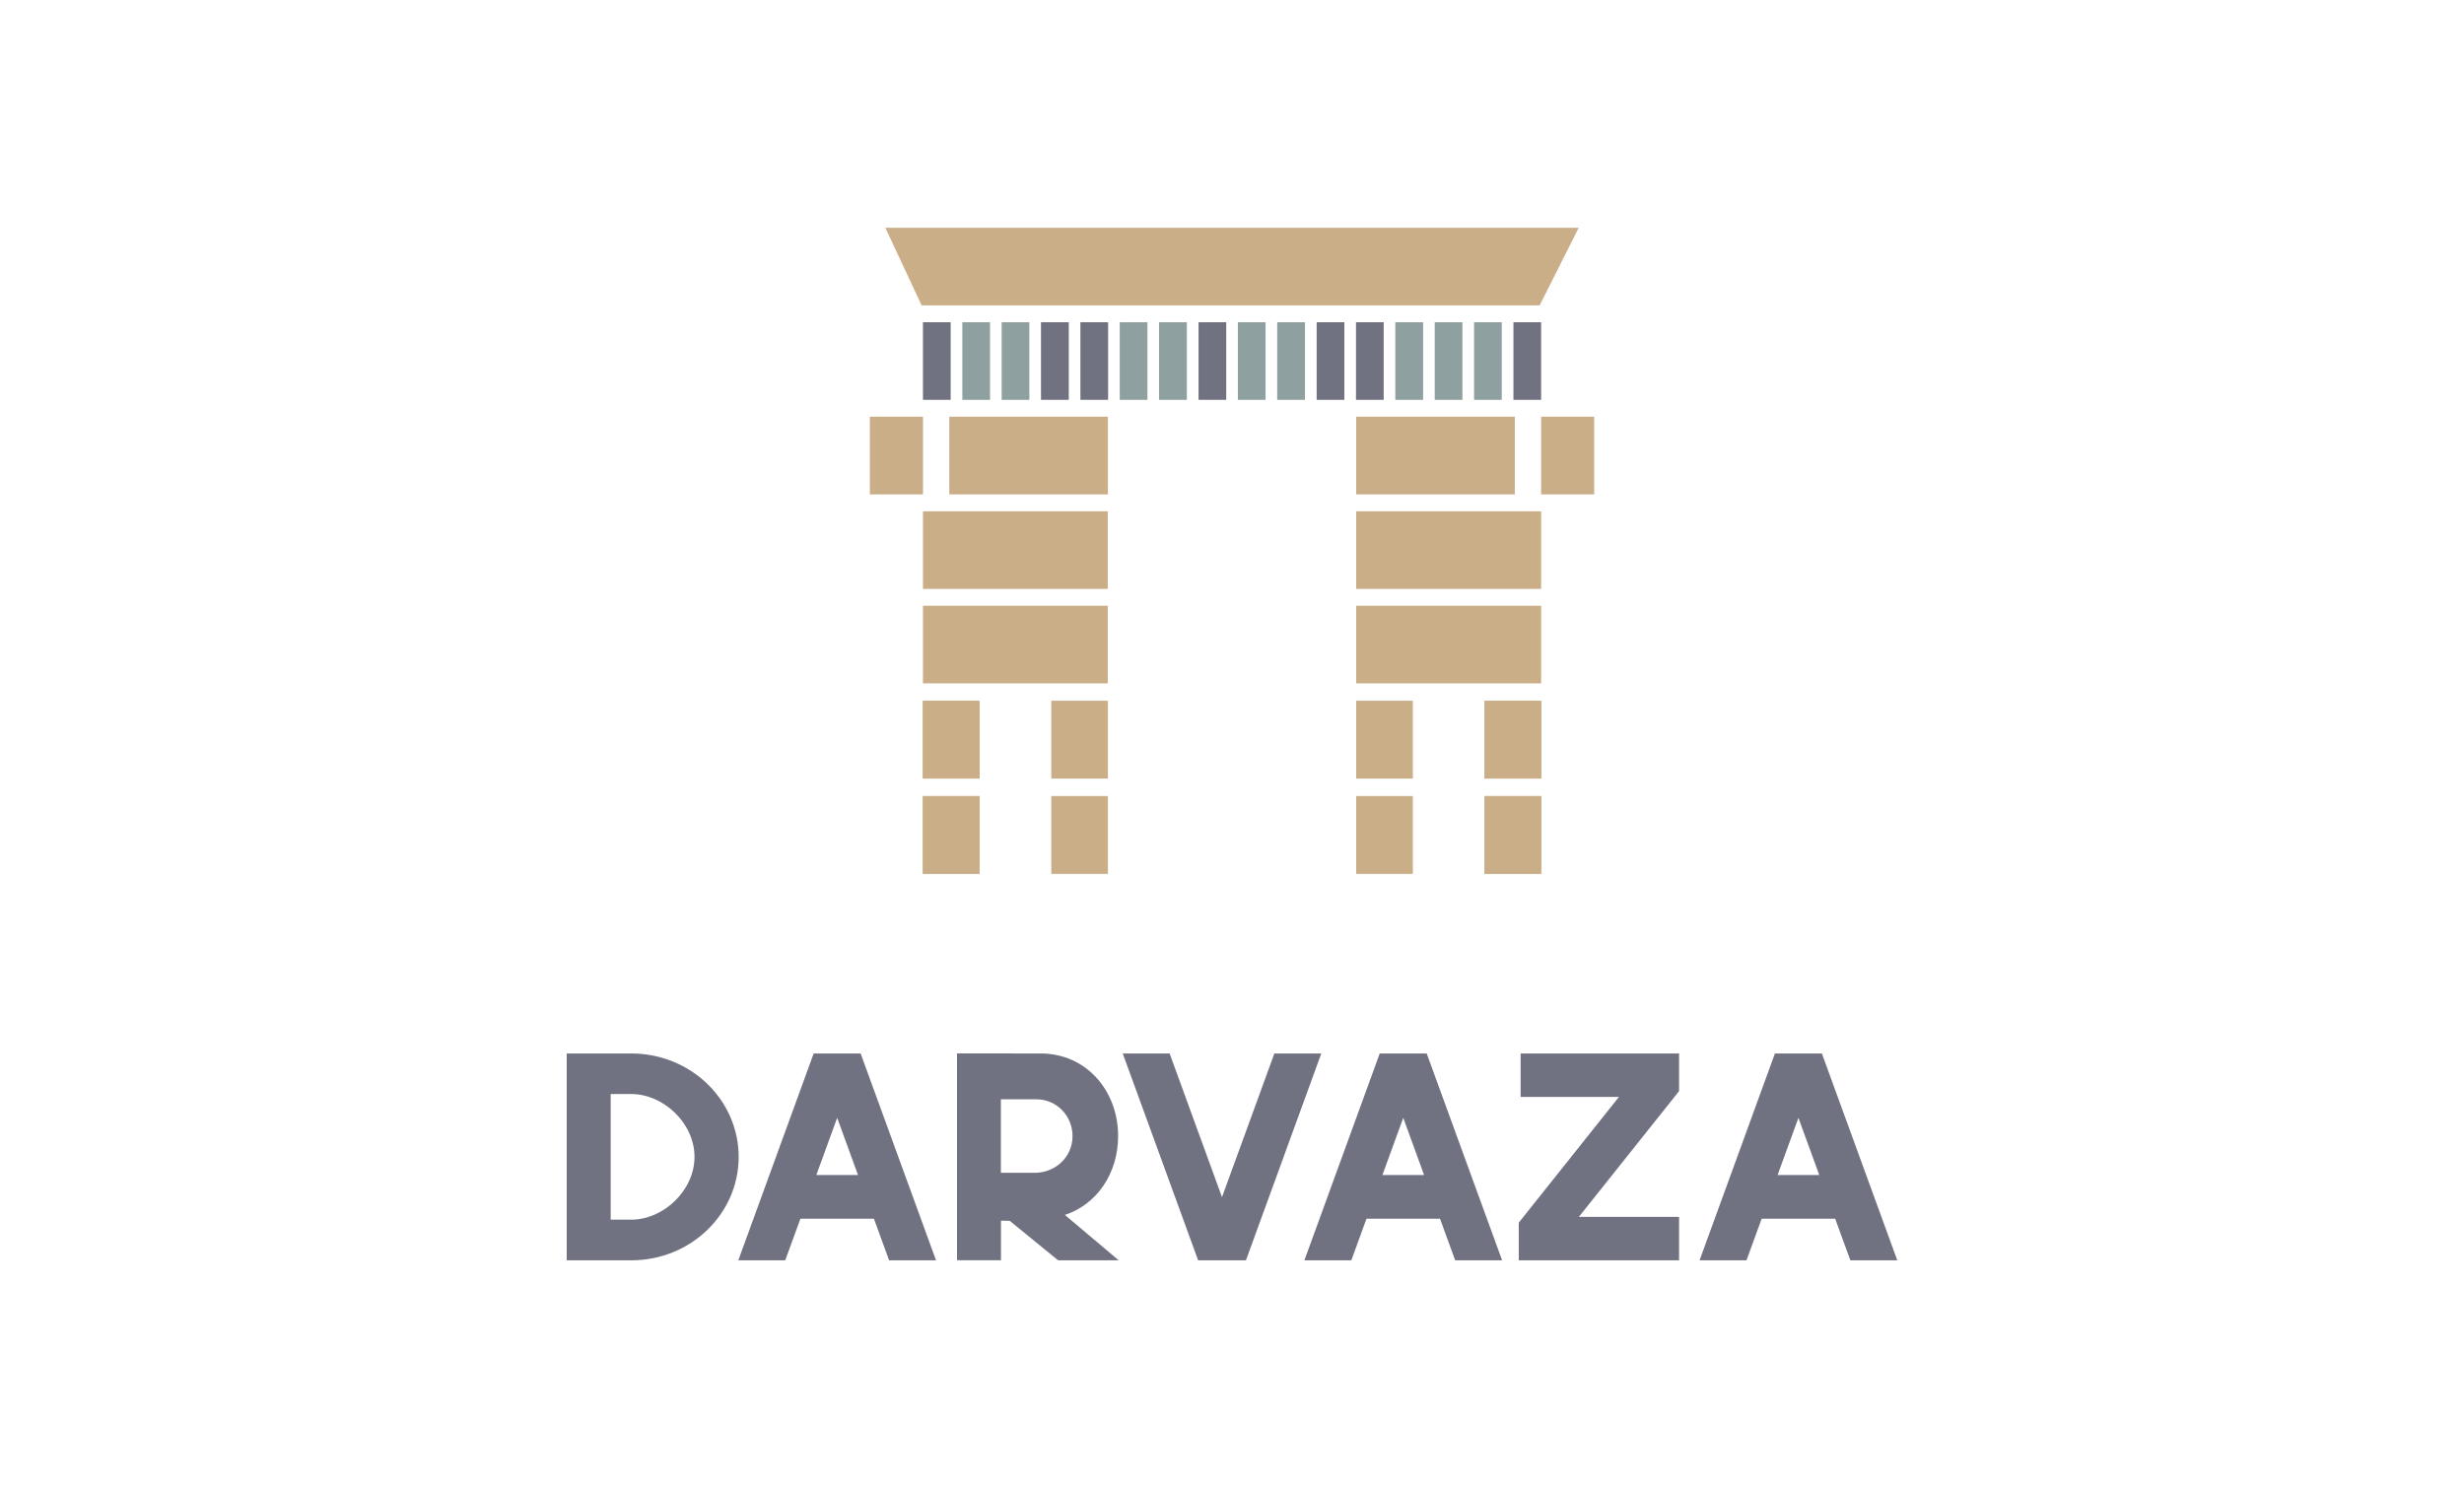
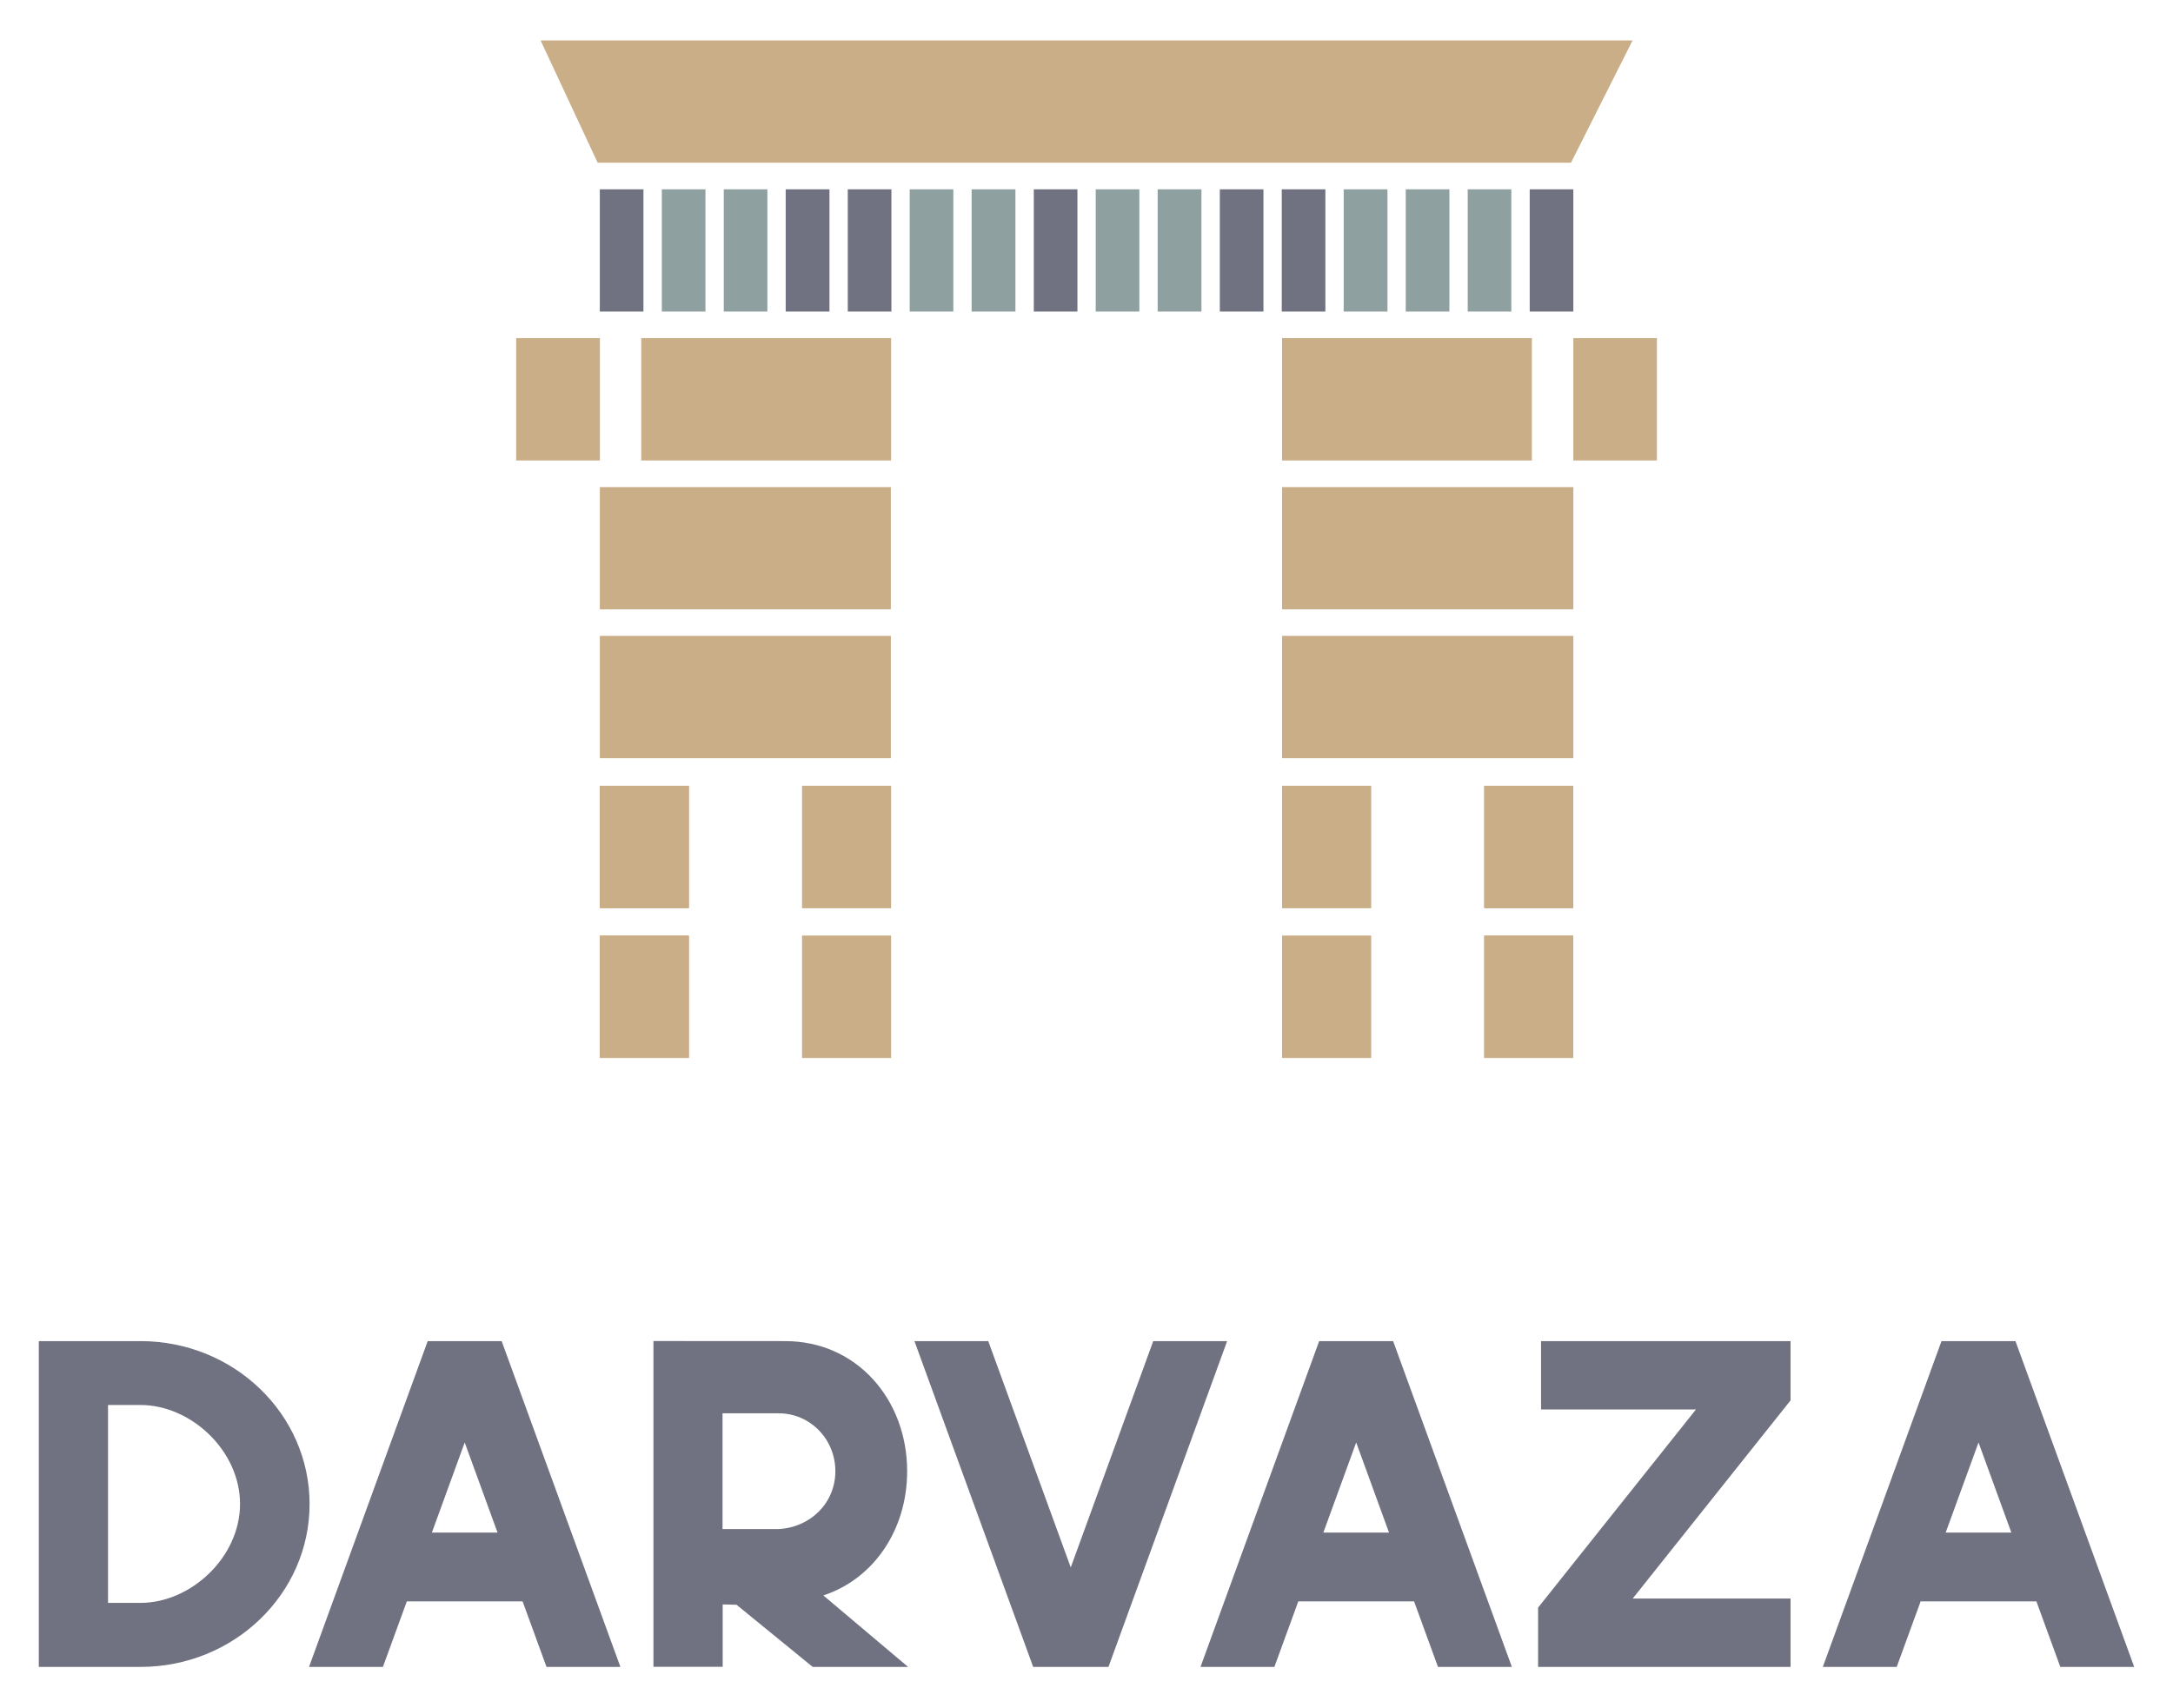
- <svg xmlns="http://www.w3.org/2000/svg" version="1.1" id="Layer_1" widht="500.302" height="500.302" x="0px" y="0px" viewBox="0 0 500 302" style="enable-background:new 0 0 500 302;" xml:space="preserve">
-   <style type="text/css">
+ <svg xmlns="http://www.w3.org/2000/svg" version="1.1" id="Layer_1" widht="500.302" height="220" x="0px" y="0px" viewBox="0 0 280 132.8" xml:space="preserve" width="280">
+   <defs id="defs261" />
+   <style type="text/css" id="style144">
	.st0{fill:#CAAE87;}
	.st1{fill:#707181;}
	.st2{fill:#8EA0A0;}
</style>
-   <g>
-     <g>
-       <polygon class="st0" points="312.43,61.97 187.01,61.97 179.66,46.22 320.36,46.22   " />
-       <rect x="187.29" y="103.77" class="st0" width="37.5" height="15.75" />
-       <rect x="187.29" y="122.94" class="st0" width="37.5" height="15.75" />
-       <rect x="187.29" y="142.26" class="st0" width="11.46" height="15.75" />
-       <rect x="213.36" y="142.26" class="st0" width="11.44" height="15.75" />
-       <rect x="187.29" y="161.58" class="st0" width="11.46" height="15.72" />
-       <rect x="213.36" y="161.58" class="st0" width="11.44" height="15.72" />
-       <rect x="275.2" y="84.57" class="st0" width="32.19" height="15.77" />
-       <rect x="312.73" y="84.57" class="st0" width="10.77" height="15.77" />
-       <rect x="176.51" y="84.57" class="st0" width="10.79" height="15.77" />
-       <rect x="192.63" y="84.57" class="st0" width="32.19" height="15.77" />
-       <rect x="275.2" y="103.77" class="st0" width="37.53" height="15.75" />
-       <rect x="275.2" y="122.94" class="st0" width="37.53" height="15.75" />
-       <rect x="275.2" y="142.26" class="st0" width="11.46" height="15.75" />
-       <rect x="301.26" y="142.26" class="st0" width="11.46" height="15.75" />
-       <rect x="275.2" y="161.58" class="st0" width="11.46" height="15.72" />
-       <rect x="301.26" y="161.58" class="st0" width="11.46" height="15.72" />
-       <g>
-         <rect x="187.29" y="65.4" class="st1" width="5.62" height="15.75" />
-         <rect x="195.28" y="65.4" class="st2" width="5.62" height="15.75" />
-         <rect x="203.26" y="65.4" class="st2" width="5.62" height="15.75" />
-         <rect x="211.24" y="65.4" class="st1" width="5.64" height="15.75" />
-         <rect x="219.24" y="65.4" class="st1" width="5.62" height="15.75" />
-         <rect x="227.22" y="65.4" class="st2" width="5.62" height="15.75" />
-         <rect x="235.2" y="65.4" class="st2" width="5.64" height="15.75" />
-         <rect x="243.21" y="65.4" class="st1" width="5.62" height="15.75" />
-         <rect x="251.19" y="65.4" class="st2" width="5.62" height="15.75" />
-         <rect x="259.17" y="65.4" class="st2" width="5.64" height="15.75" />
-         <rect x="267.18" y="65.4" class="st1" width="5.62" height="15.75" />
-         <rect x="275.16" y="65.4" class="st1" width="5.62" height="15.75" />
-         <rect x="283.14" y="65.4" class="st2" width="5.64" height="15.75" />
-         <rect x="291.14" y="65.4" class="st2" width="5.62" height="15.75" />
-         <rect x="299.12" y="65.4" class="st2" width="5.62" height="15.75" />
-         <rect x="307.11" y="65.4" class="st1" width="5.62" height="15.75" />
+   <g id="g256" transform="translate(-110,-84.6051)">
+     <g id="g238">
+       <polygon class="st0" points="320.36,46.22 312.43,61.97 187.01,61.97 179.66,46.22 " id="polygon146" />
+       <rect x="187.29" y="103.77" class="st0" width="37.5" height="15.75" id="rect148" />
+       <rect x="187.29" y="122.94" class="st0" width="37.5" height="15.75" id="rect150" />
+       <rect x="187.29" y="142.26" class="st0" width="11.46" height="15.75" id="rect152" />
+       <rect x="213.36" y="142.26" class="st0" width="11.44" height="15.75" id="rect154" />
+       <rect x="187.29" y="161.58" class="st0" width="11.46" height="15.72" id="rect156" />
+       <rect x="213.36" y="161.58" class="st0" width="11.44" height="15.72" id="rect158" />
+       <rect x="275.2" y="84.57" class="st0" width="32.19" height="15.77" id="rect160" />
+       <rect x="312.73" y="84.57" class="st0" width="10.77" height="15.77" id="rect162" />
+       <rect x="176.51" y="84.57" class="st0" width="10.79" height="15.77" id="rect164" />
+       <rect x="192.63" y="84.57" class="st0" width="32.19" height="15.77" id="rect166" />
+       <rect x="275.2" y="103.77" class="st0" width="37.53" height="15.75" id="rect168" />
+       <rect x="275.2" y="122.94" class="st0" width="37.53" height="15.75" id="rect170" />
+       <rect x="275.2" y="142.26" class="st0" width="11.46" height="15.75" id="rect172" />
+       <rect x="301.26" y="142.26" class="st0" width="11.46" height="15.75" id="rect174" />
+       <rect x="275.2" y="161.58" class="st0" width="11.46" height="15.72" id="rect176" />
+       <rect x="301.26" y="161.58" class="st0" width="11.46" height="15.72" id="rect178" />
+       <g id="g212">
+         <rect x="187.29" y="65.4" class="st1" width="5.62" height="15.75" id="rect180" />
+         <rect x="195.28" y="65.4" class="st2" width="5.62" height="15.75" id="rect182" />
+         <rect x="203.26" y="65.4" class="st2" width="5.62" height="15.75" id="rect184" />
+         <rect x="211.24" y="65.4" class="st1" width="5.64" height="15.75" id="rect186" />
+         <rect x="219.24" y="65.4" class="st1" width="5.62" height="15.75" id="rect188" />
+         <rect x="227.22" y="65.4" class="st2" width="5.62" height="15.75" id="rect190" />
+         <rect x="235.2" y="65.4" class="st2" width="5.64" height="15.75" id="rect192" />
+         <rect x="243.21" y="65.4" class="st1" width="5.62" height="15.75" id="rect194" />
+         <rect x="251.19" y="65.4" class="st2" width="5.62" height="15.75" id="rect196" />
+         <rect x="259.17" y="65.4" class="st2" width="5.64" height="15.75" id="rect198" />
+         <rect x="267.18" y="65.4" class="st1" width="5.62" height="15.75" id="rect200" />
+         <rect x="275.16" y="65.4" class="st1" width="5.62" height="15.75" id="rect202" />
+         <rect x="283.14" y="65.4" class="st2" width="5.64" height="15.75" id="rect204" />
+         <rect x="291.14" y="65.4" class="st2" width="5.62" height="15.75" id="rect206" />
+         <rect x="299.12" y="65.4" class="st2" width="5.62" height="15.75" id="rect208" />
+         <rect x="307.11" y="65.4" class="st1" width="5.62" height="15.75" id="rect210" />
      </g>
-       <rect x="187.29" y="142.26" class="st0" width="11.46" height="15.75" />
-       <rect x="301.26" y="142.26" class="st0" width="11.46" height="15.75" />
-       <rect x="187.29" y="161.58" class="st0" width="11.46" height="15.72" />
-       <rect x="301.26" y="161.58" class="st0" width="11.46" height="15.72" />
-       <rect x="275.2" y="142.26" class="st0" width="11.46" height="15.75" />
-       <rect x="301.26" y="142.26" class="st0" width="11.46" height="15.75" />
-       <rect x="275.2" y="161.58" class="st0" width="11.46" height="15.75" />
-       <rect x="301.26" y="161.58" class="st0" width="11.46" height="15.75" />
-       <rect x="187.29" y="142.26" class="st0" width="11.46" height="15.75" />
-       <rect x="213.36" y="142.26" class="st0" width="11.46" height="15.75" />
-       <rect x="187.29" y="161.58" class="st0" width="11.46" height="15.75" />
-       <rect x="213.36" y="161.58" class="st0" width="11.46" height="15.75" />
+       <rect x="187.29" y="142.26" class="st0" width="11.46" height="15.75" id="rect214" />
+       <rect x="301.26" y="142.26" class="st0" width="11.46" height="15.75" id="rect216" />
+       <rect x="187.29" y="161.58" class="st0" width="11.46" height="15.72" id="rect218" />
+       <rect x="301.26" y="161.58" class="st0" width="11.46" height="15.72" id="rect220" />
+       <rect x="275.2" y="142.26" class="st0" width="11.46" height="15.75" id="rect222" />
+       <rect x="301.26" y="142.26" class="st0" width="11.46" height="15.75" id="rect224" />
+       <rect x="275.2" y="161.58" class="st0" width="11.46" height="15.75" id="rect226" />
+       <rect x="301.26" y="161.58" class="st0" width="11.46" height="15.75" id="rect228" />
+       <rect x="187.29" y="142.26" class="st0" width="11.46" height="15.75" id="rect230" />
+       <rect x="213.36" y="142.26" class="st0" width="11.46" height="15.75" id="rect232" />
+       <rect x="187.29" y="161.58" class="st0" width="11.46" height="15.75" id="rect234" />
+       <rect x="213.36" y="161.58" class="st0" width="11.46" height="15.75" id="rect236" />
    </g>
-     <g>
-       <path class="st1" d="M118.46,213.81h0.44h9.2c12.03,0,21.79,9.4,21.79,20.99c0,11.59-9.75,20.99-21.79,20.99h-8.86h-0.79H115    v-41.98H118.46z M123.92,247.54h4.18c6.5,0,12.83-5.88,12.83-12.75c0-6.87-6.33-12.75-12.83-12.75h-4.18V247.54z" />
-       <path class="st1" d="M174.64,213.81l15.3,41.98h-9.52l-3.08-8.44h-14.92l-3.08,8.44h-9.52l15.29-41.98H174.64z M165.65,238.48    h8.46l-4.23-11.61L165.65,238.48z" />
-       <path class="st1" d="M211.18,213.81c9.2,0,15.71,7.51,15.71,16.77c0,7.51-4.28,13.86-10.8,16l10.92,9.21h-12.29l-9.82-8.01    l-1.78-0.04v1.37v6.67h-8.92v-41.98L211.18,213.81L211.18,213.81z M203.1,238.03h7.21c4.09-0.2,7.33-3.34,7.33-7.46    c0-4.12-3.24-7.46-7.33-7.46h-7.21V238.03z" />
-       <path class="st1" d="M237.34,213.81l10.63,29.16l10.63-29.16h9.52l-15.29,41.98h-9.7l-15.3-41.98H237.34z" />
-       <path class="st1" d="M289.51,213.81l15.3,41.98h-9.52l-3.08-8.44h-14.92l-3.08,8.44h-9.52l15.29-41.98H289.51z M280.52,238.48    h8.46l-4.23-11.61L280.52,238.48z" />
-       <path class="st1" d="M340.72,213.81v7.64l-20.34,25.53h20.34v8.81h-32.53v-7.64l20.34-25.53h-19.96v-8.81H340.72z" />
-       <path class="st1" d="M369.7,213.81l15.3,41.98h-9.52l-3.08-8.44h-14.92l-3.08,8.44h-9.52l15.29-41.98H369.7z M360.71,238.48h8.46    l-4.23-11.61L360.71,238.48z" />
+     <g id="g254">
+       <path class="st1" d="m 118.46,213.81 h 0.44 9.2 c 12.03,0 21.79,9.4 21.79,20.99 0,11.59 -9.75,20.99 -21.79,20.99 h -8.86 -0.79 -3.45 v -41.98 z m 5.46,33.73 h 4.18 c 6.5,0 12.83,-5.88 12.83,-12.75 0,-6.87 -6.33,-12.75 -12.83,-12.75 h -4.18 z" id="path240" />
+       <path class="st1" d="m 174.64,213.81 15.3,41.98 h -9.52 l -3.08,-8.44 h -14.92 l -3.08,8.44 h -9.52 l 15.29,-41.98 z m -8.99,24.67 h 8.46 l -4.23,-11.61 z" id="path242" />
+       <path class="st1" d="m 211.18,213.81 c 9.2,0 15.71,7.51 15.71,16.77 0,7.51 -4.28,13.86 -10.8,16 l 10.92,9.21 h -12.29 l -9.82,-8.01 -1.78,-0.04 v 1.37 6.67 H 194.2 V 213.8 Z m -8.08,24.22 h 7.21 c 4.09,-0.2 7.33,-3.34 7.33,-7.46 0,-4.12 -3.24,-7.46 -7.33,-7.46 h -7.21 z" id="path244" />
+       <path class="st1" d="m 237.34,213.81 10.63,29.16 10.63,-29.16 h 9.52 l -15.29,41.98 h -9.7 l -15.3,-41.98 z" id="path246" />
+       <path class="st1" d="m 289.51,213.81 15.3,41.98 h -9.52 l -3.08,-8.44 h -14.92 l -3.08,8.44 h -9.52 l 15.29,-41.98 z m -8.99,24.67 h 8.46 l -4.23,-11.61 z" id="path248" />
+       <path class="st1" d="m 340.72,213.81 v 7.64 l -20.34,25.53 h 20.34 v 8.81 h -32.53 v -7.64 l 20.34,-25.53 h -19.96 v -8.81 z" id="path250" />
+       <path class="st1" d="m 369.7,213.81 15.3,41.98 h -9.52 l -3.08,-8.44 h -14.92 l -3.08,8.44 h -9.52 l 15.29,-41.98 z m -8.99,24.67 h 8.46 l -4.23,-11.61 z" id="path252" />
    </g>
  </g>
</svg>
